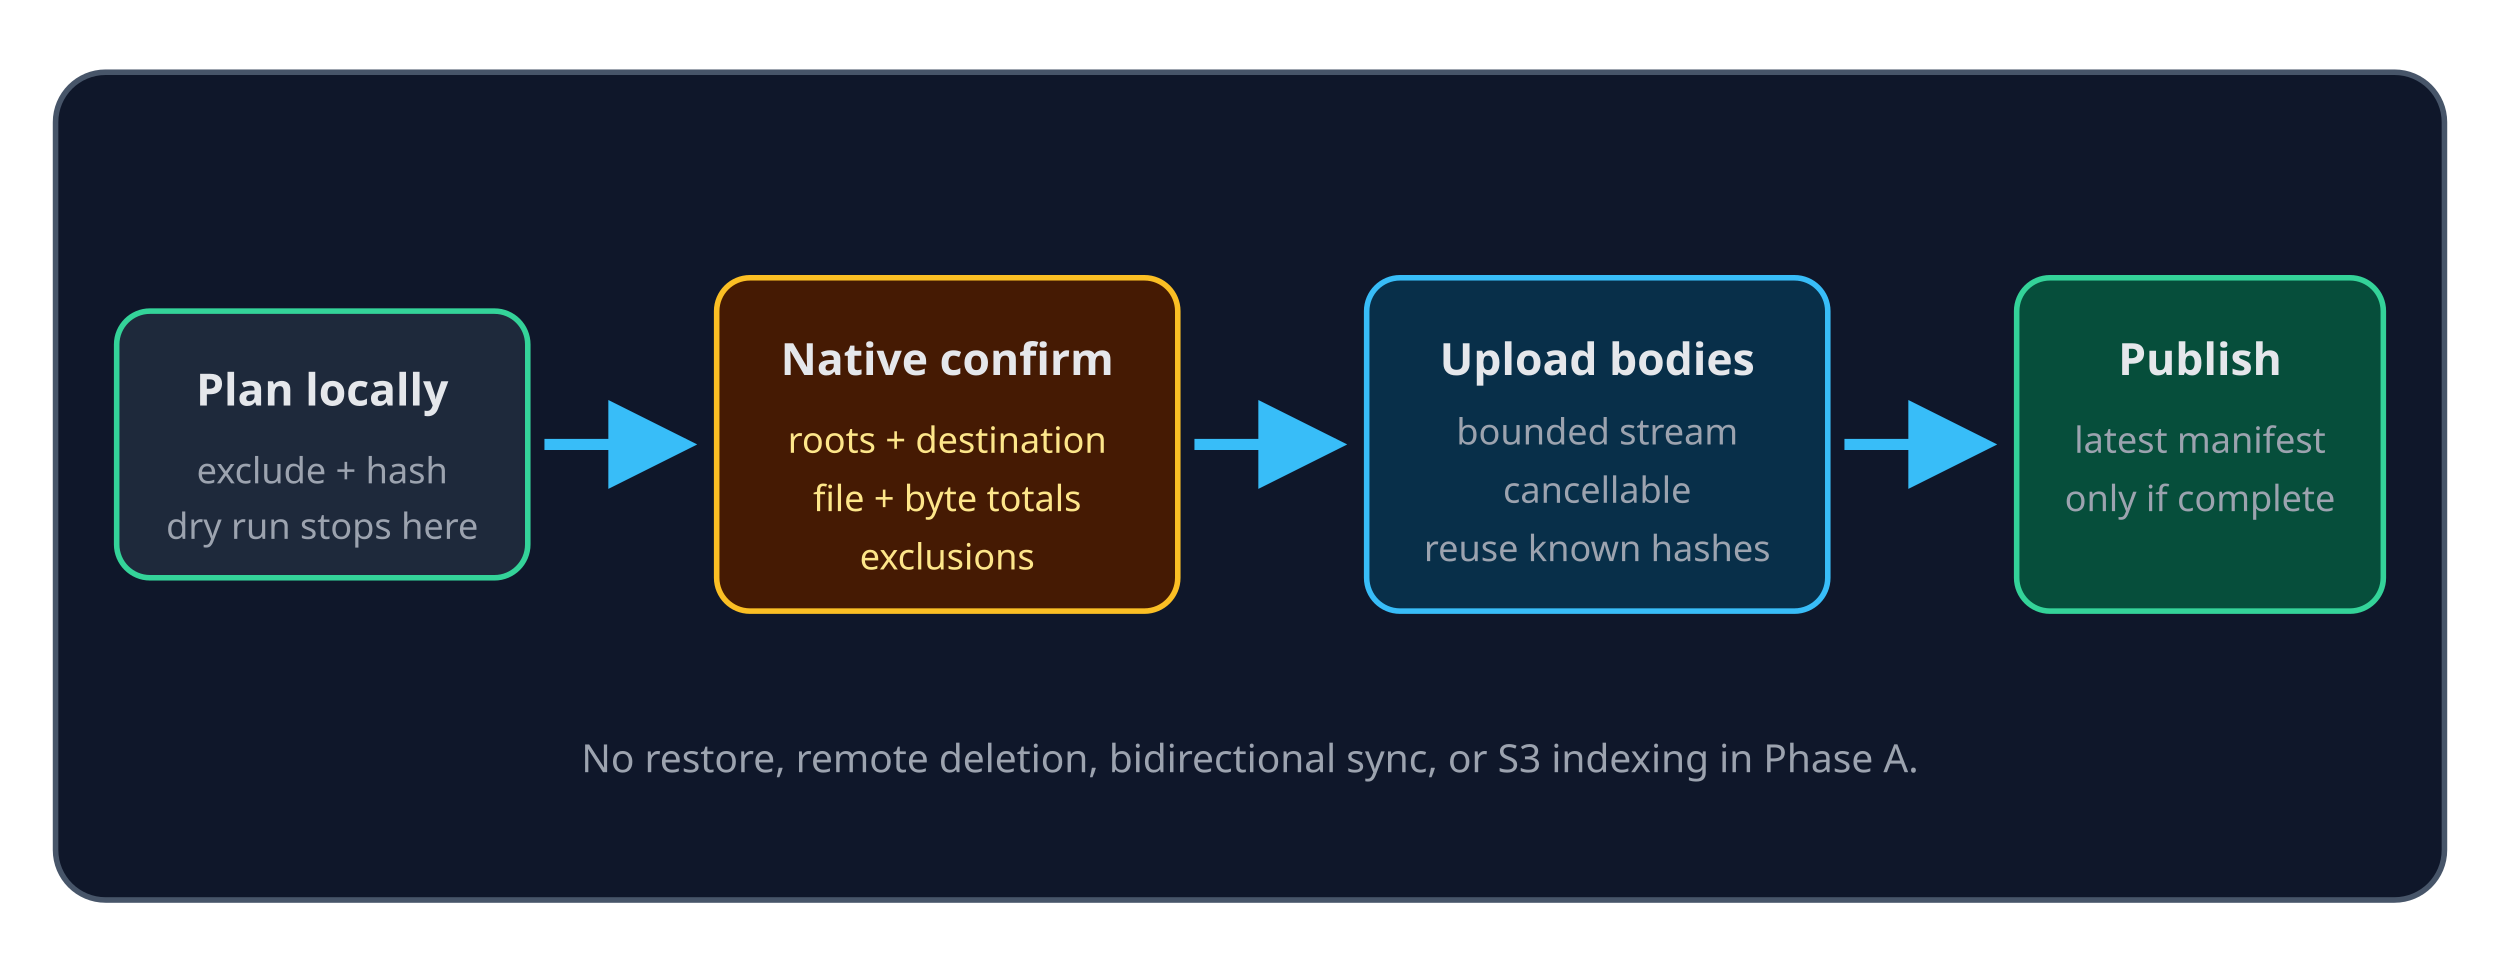
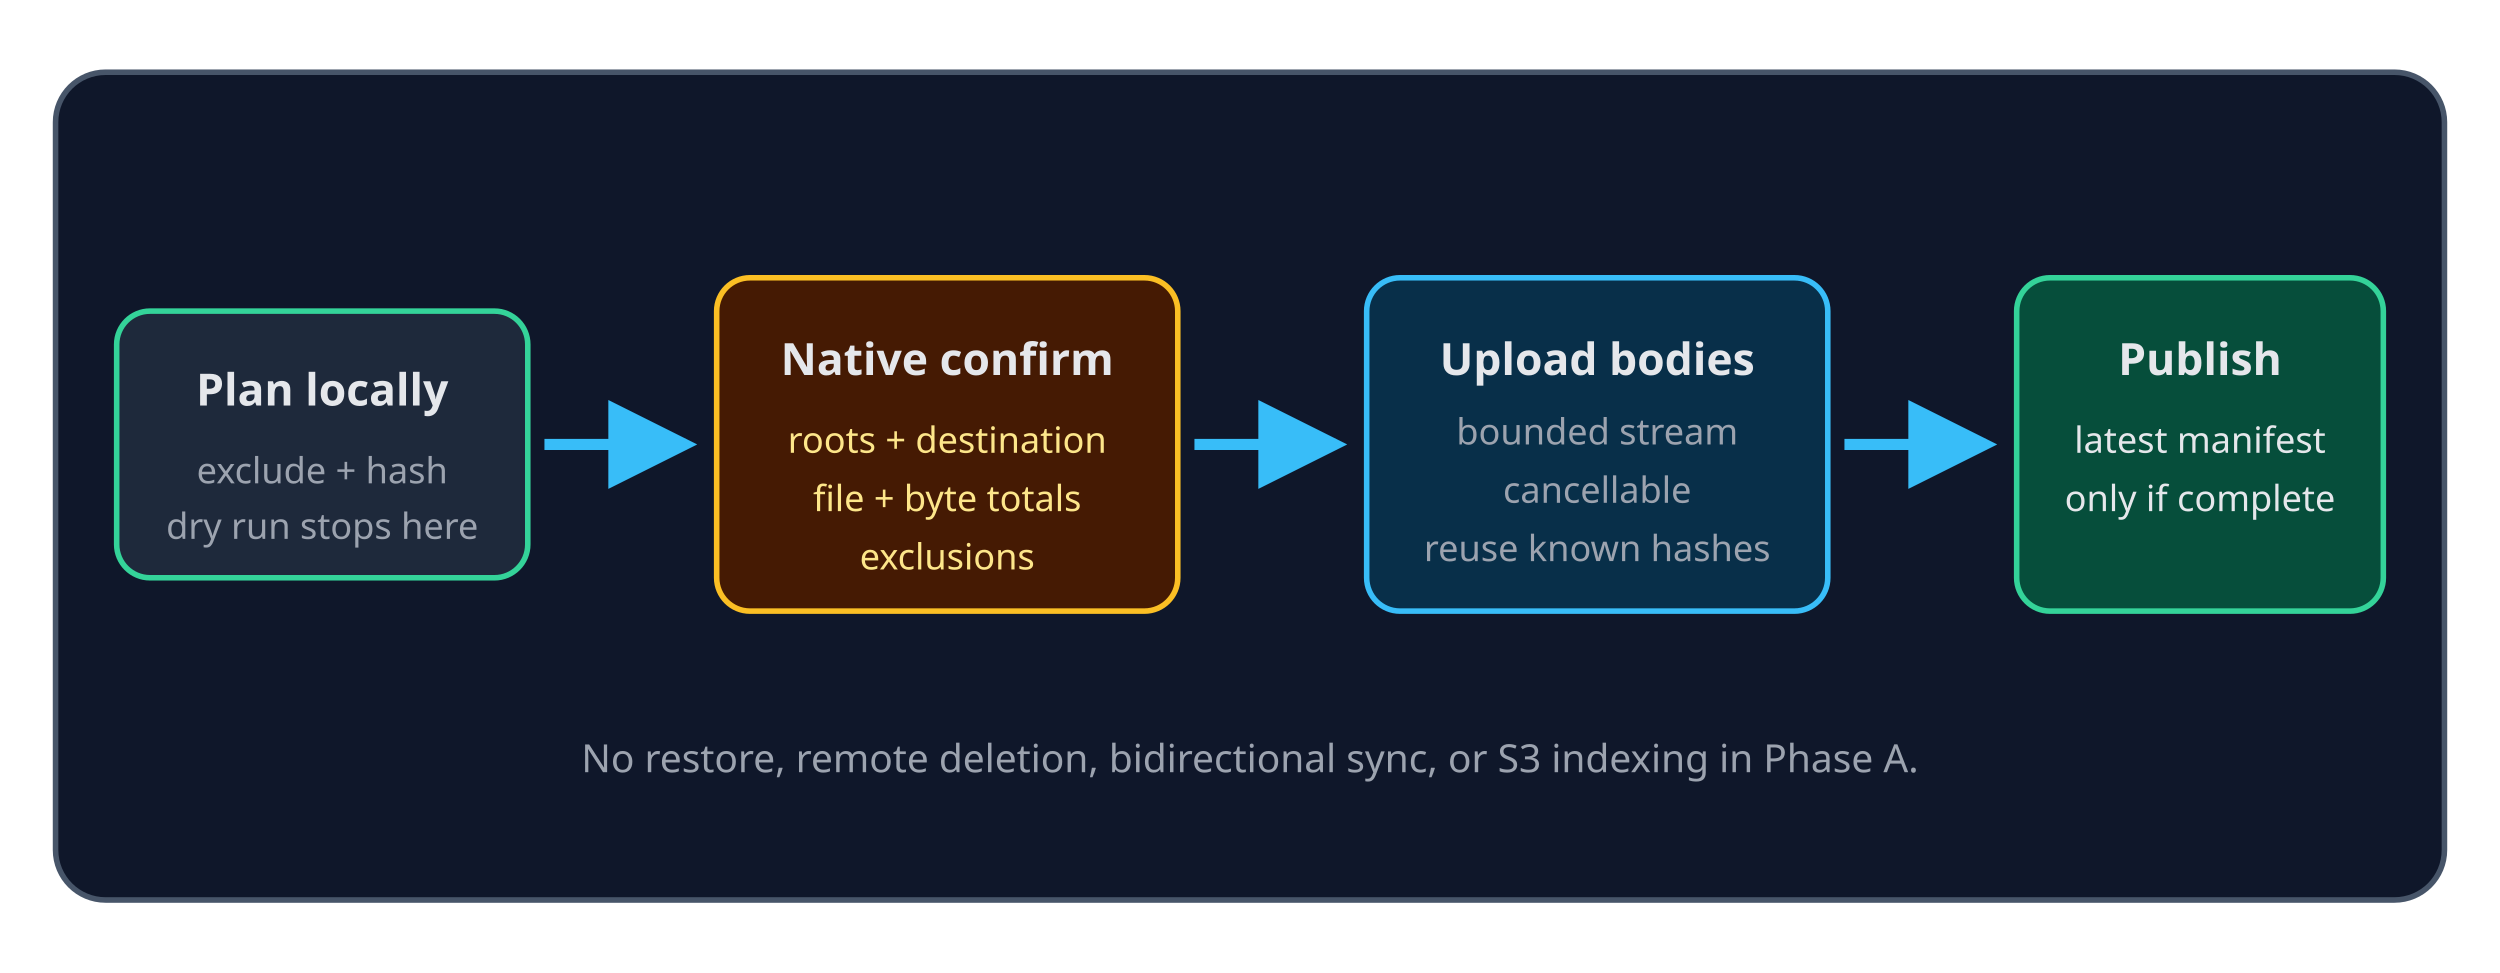
<svg xmlns="http://www.w3.org/2000/svg" viewBox="0 0 900 350" role="img" aria-labelledby="title desc">
  <defs>
    <marker id="a" markerWidth="8" markerHeight="8" refX="7" refY="4" orient="auto">
      <path d="M0 0 8 4 0 8Z" fill="#38bdf8" />
    </marker>
  </defs>
  <rect x="20" y="26" width="860" height="298" rx="18" fill="#0f172a" stroke="#475569" stroke-width="2" />
  <g font-family="system-ui, sans-serif" text-anchor="middle">
    <rect x="42" y="112" width="148" height="96" rx="12" fill="#1e293b" stroke="#34d399" stroke-width="2" />
    <text x="116" y="146" fill="#e5e7eb" font-size="16" font-weight="700">Plan locally</text>
    <text x="116" y="174" fill="#9ca3af" font-size="13">exclude + hash</text>
    <text x="116" y="194" fill="#9ca3af" font-size="13">dry run stops here</text>
    <path d="M196 160H247" stroke="#38bdf8" stroke-width="4" marker-end="url(#a)" />
    <rect x="258" y="100" width="166" height="120" rx="12" fill="#451a03" stroke="#fbbf24" stroke-width="2" />
    <text x="341" y="135" fill="#e5e7eb" font-size="16" font-weight="700">Native confirm</text>
    <text x="341" y="163" fill="#fde68a" font-size="13">roots + destination</text>
    <text x="341" y="184" fill="#fde68a" font-size="13">file + byte totals</text>
    <text x="341" y="205" fill="#fde68a" font-size="13">exclusions</text>
    <path d="M430 160H481" stroke="#38bdf8" stroke-width="4" marker-end="url(#a)" />
    <rect x="492" y="100" width="166" height="120" rx="12" fill="#082f49" stroke="#38bdf8" stroke-width="2" />
    <text x="575" y="135" fill="#e5e7eb" font-size="16" font-weight="700">Upload bodies</text>
    <text x="575" y="160" fill="#9ca3af" font-size="13">bounded stream</text>
    <text x="575" y="181" fill="#9ca3af" font-size="13">cancellable</text>
    <text x="575" y="202" fill="#9ca3af" font-size="13">reuse known hashes</text>
    <path d="M664 160H715" stroke="#38bdf8" stroke-width="4" marker-end="url(#a)" />
    <rect x="726" y="100" width="132" height="120" rx="12" fill="#064e3b" stroke="#34d399" stroke-width="2" />
    <text x="792" y="135" fill="#e5e7eb" font-size="16" font-weight="700">Publish</text>
-     <text x="792" y="163" fill="#9ca3af" font-size="13">latest manifest</text>
-     <text x="792" y="184" fill="#9ca3af" font-size="13">only if complete</text>
+     <text x="792" y="163" fill="#e5e7eb" font-size="13">latest manifest</text>
+     <text x="792" y="184" fill="#e5e7eb" font-size="13">only if complete</text>
  </g>
  <text x="450" y="278" text-anchor="middle" fill="#9ca3af" font-family="system-ui, sans-serif" font-size="14">No restore, remote deletion, bidirectional sync, or S3 indexing in Phase A.</text>
</svg>
